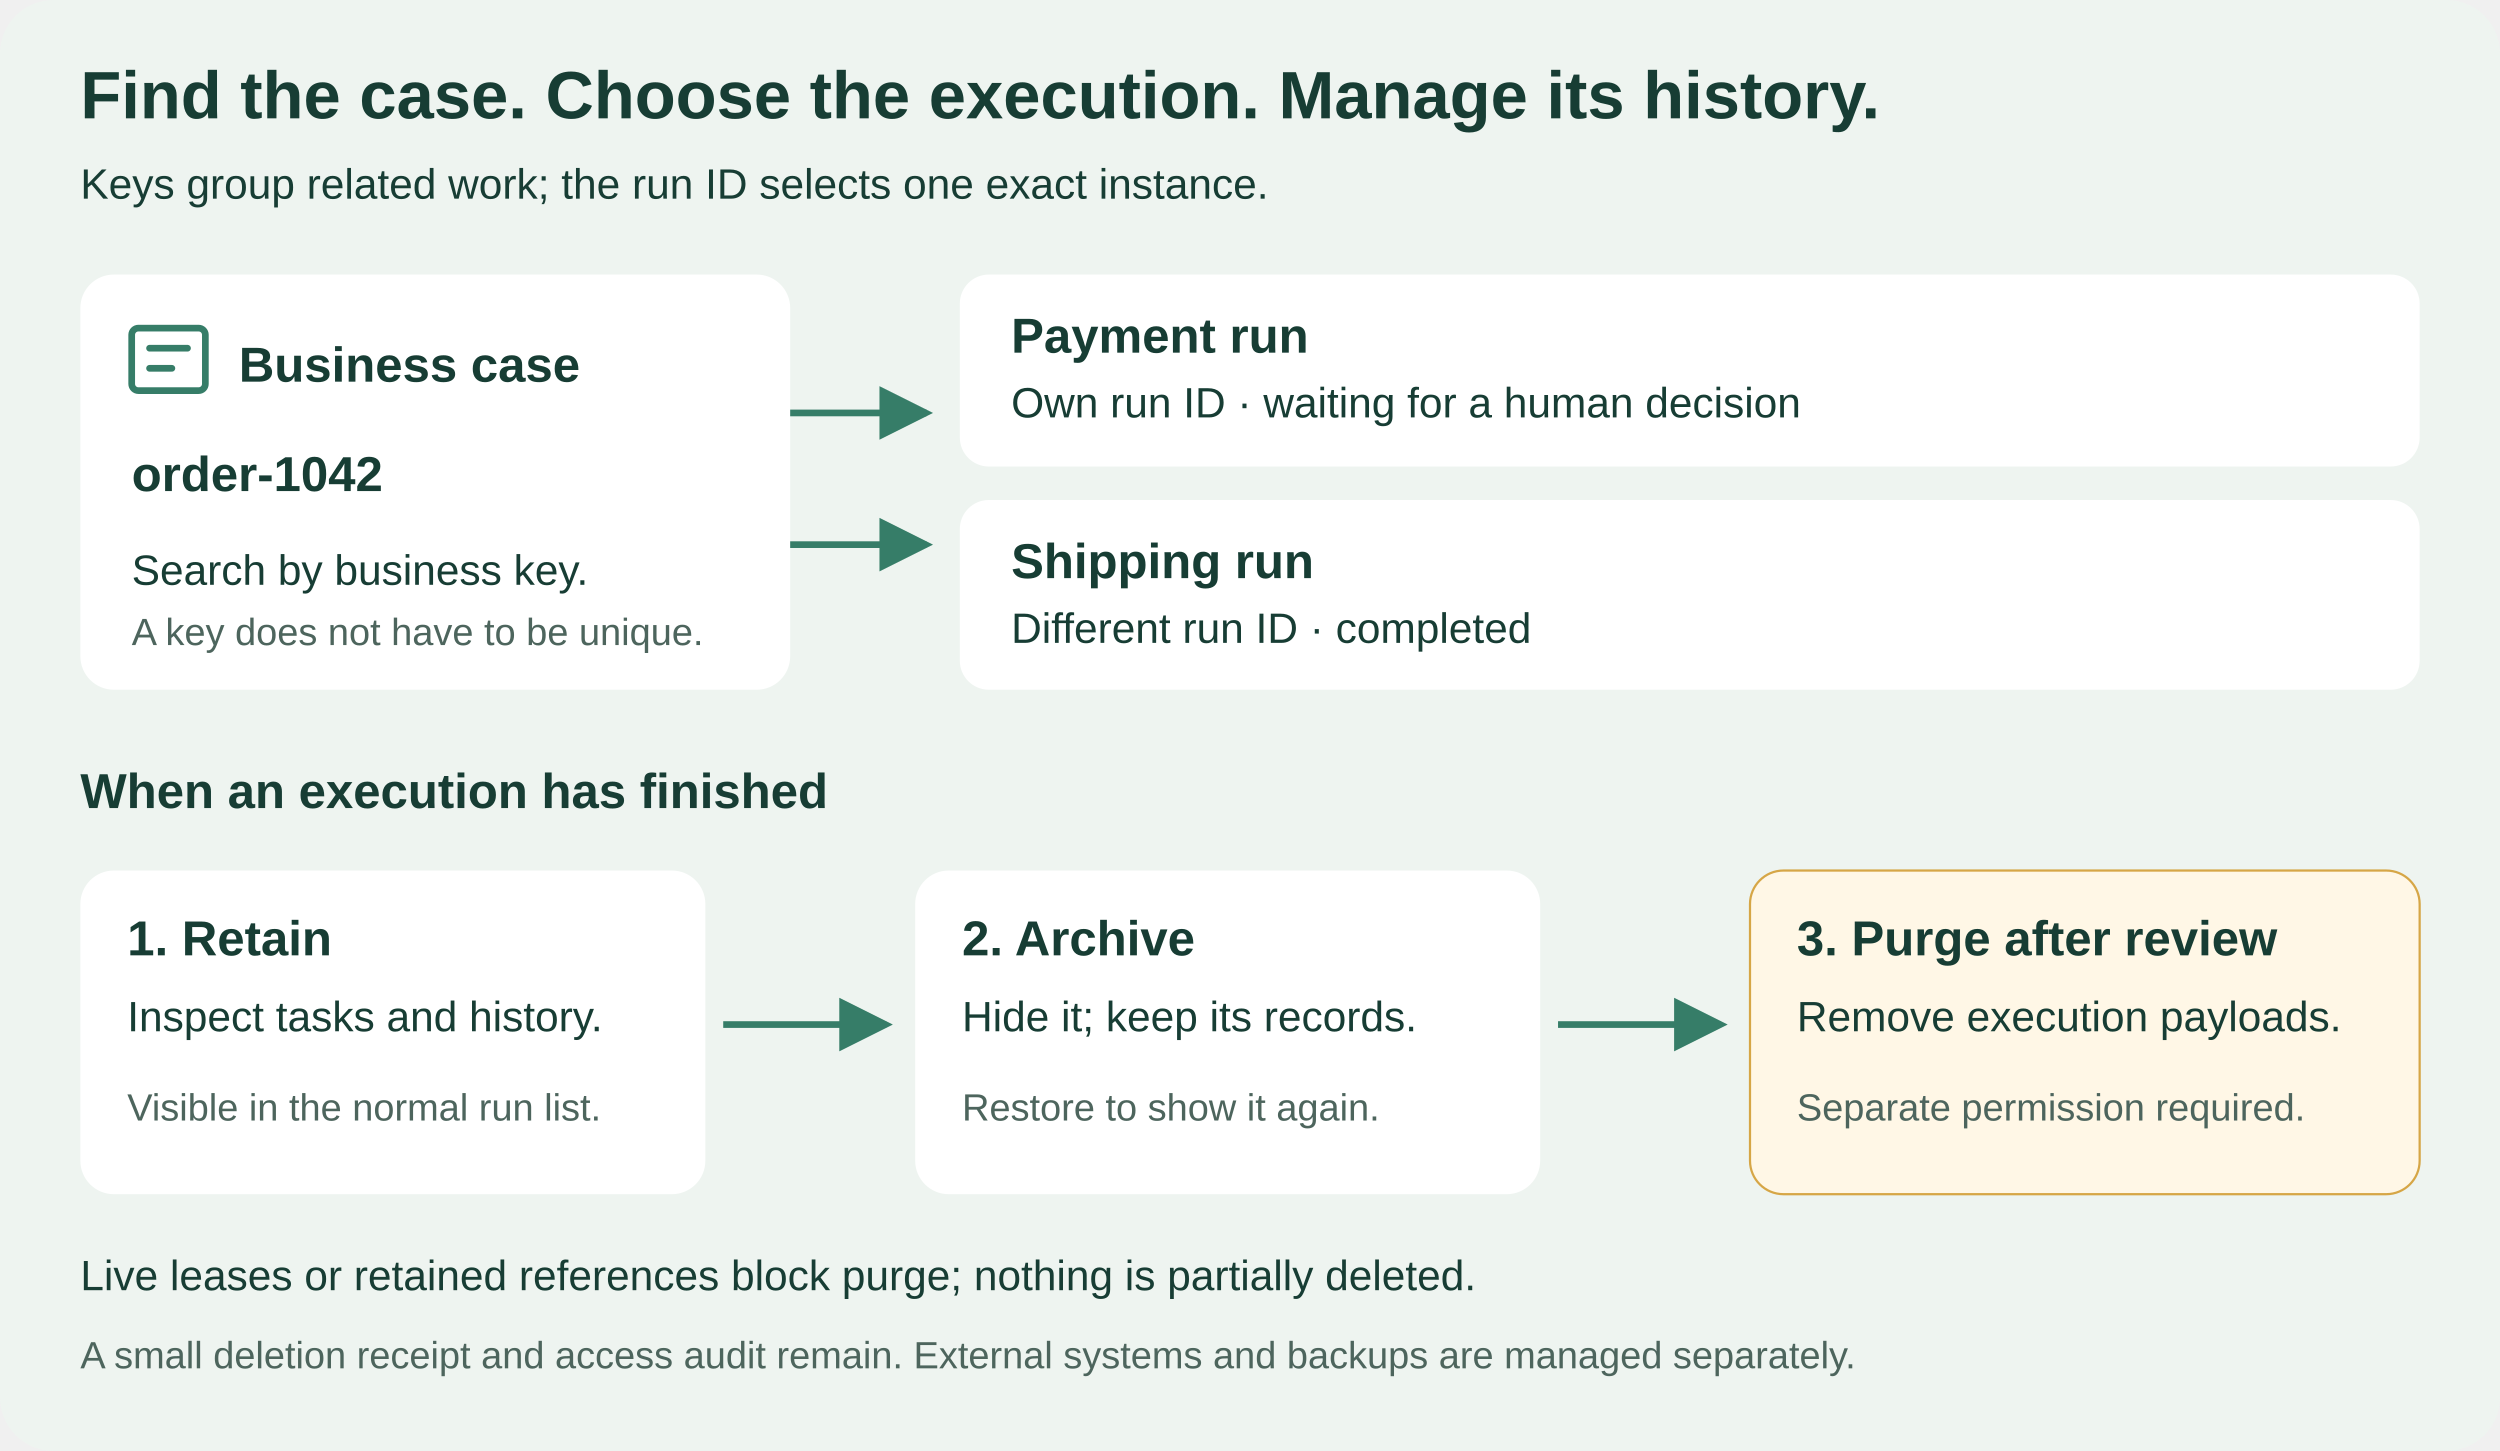
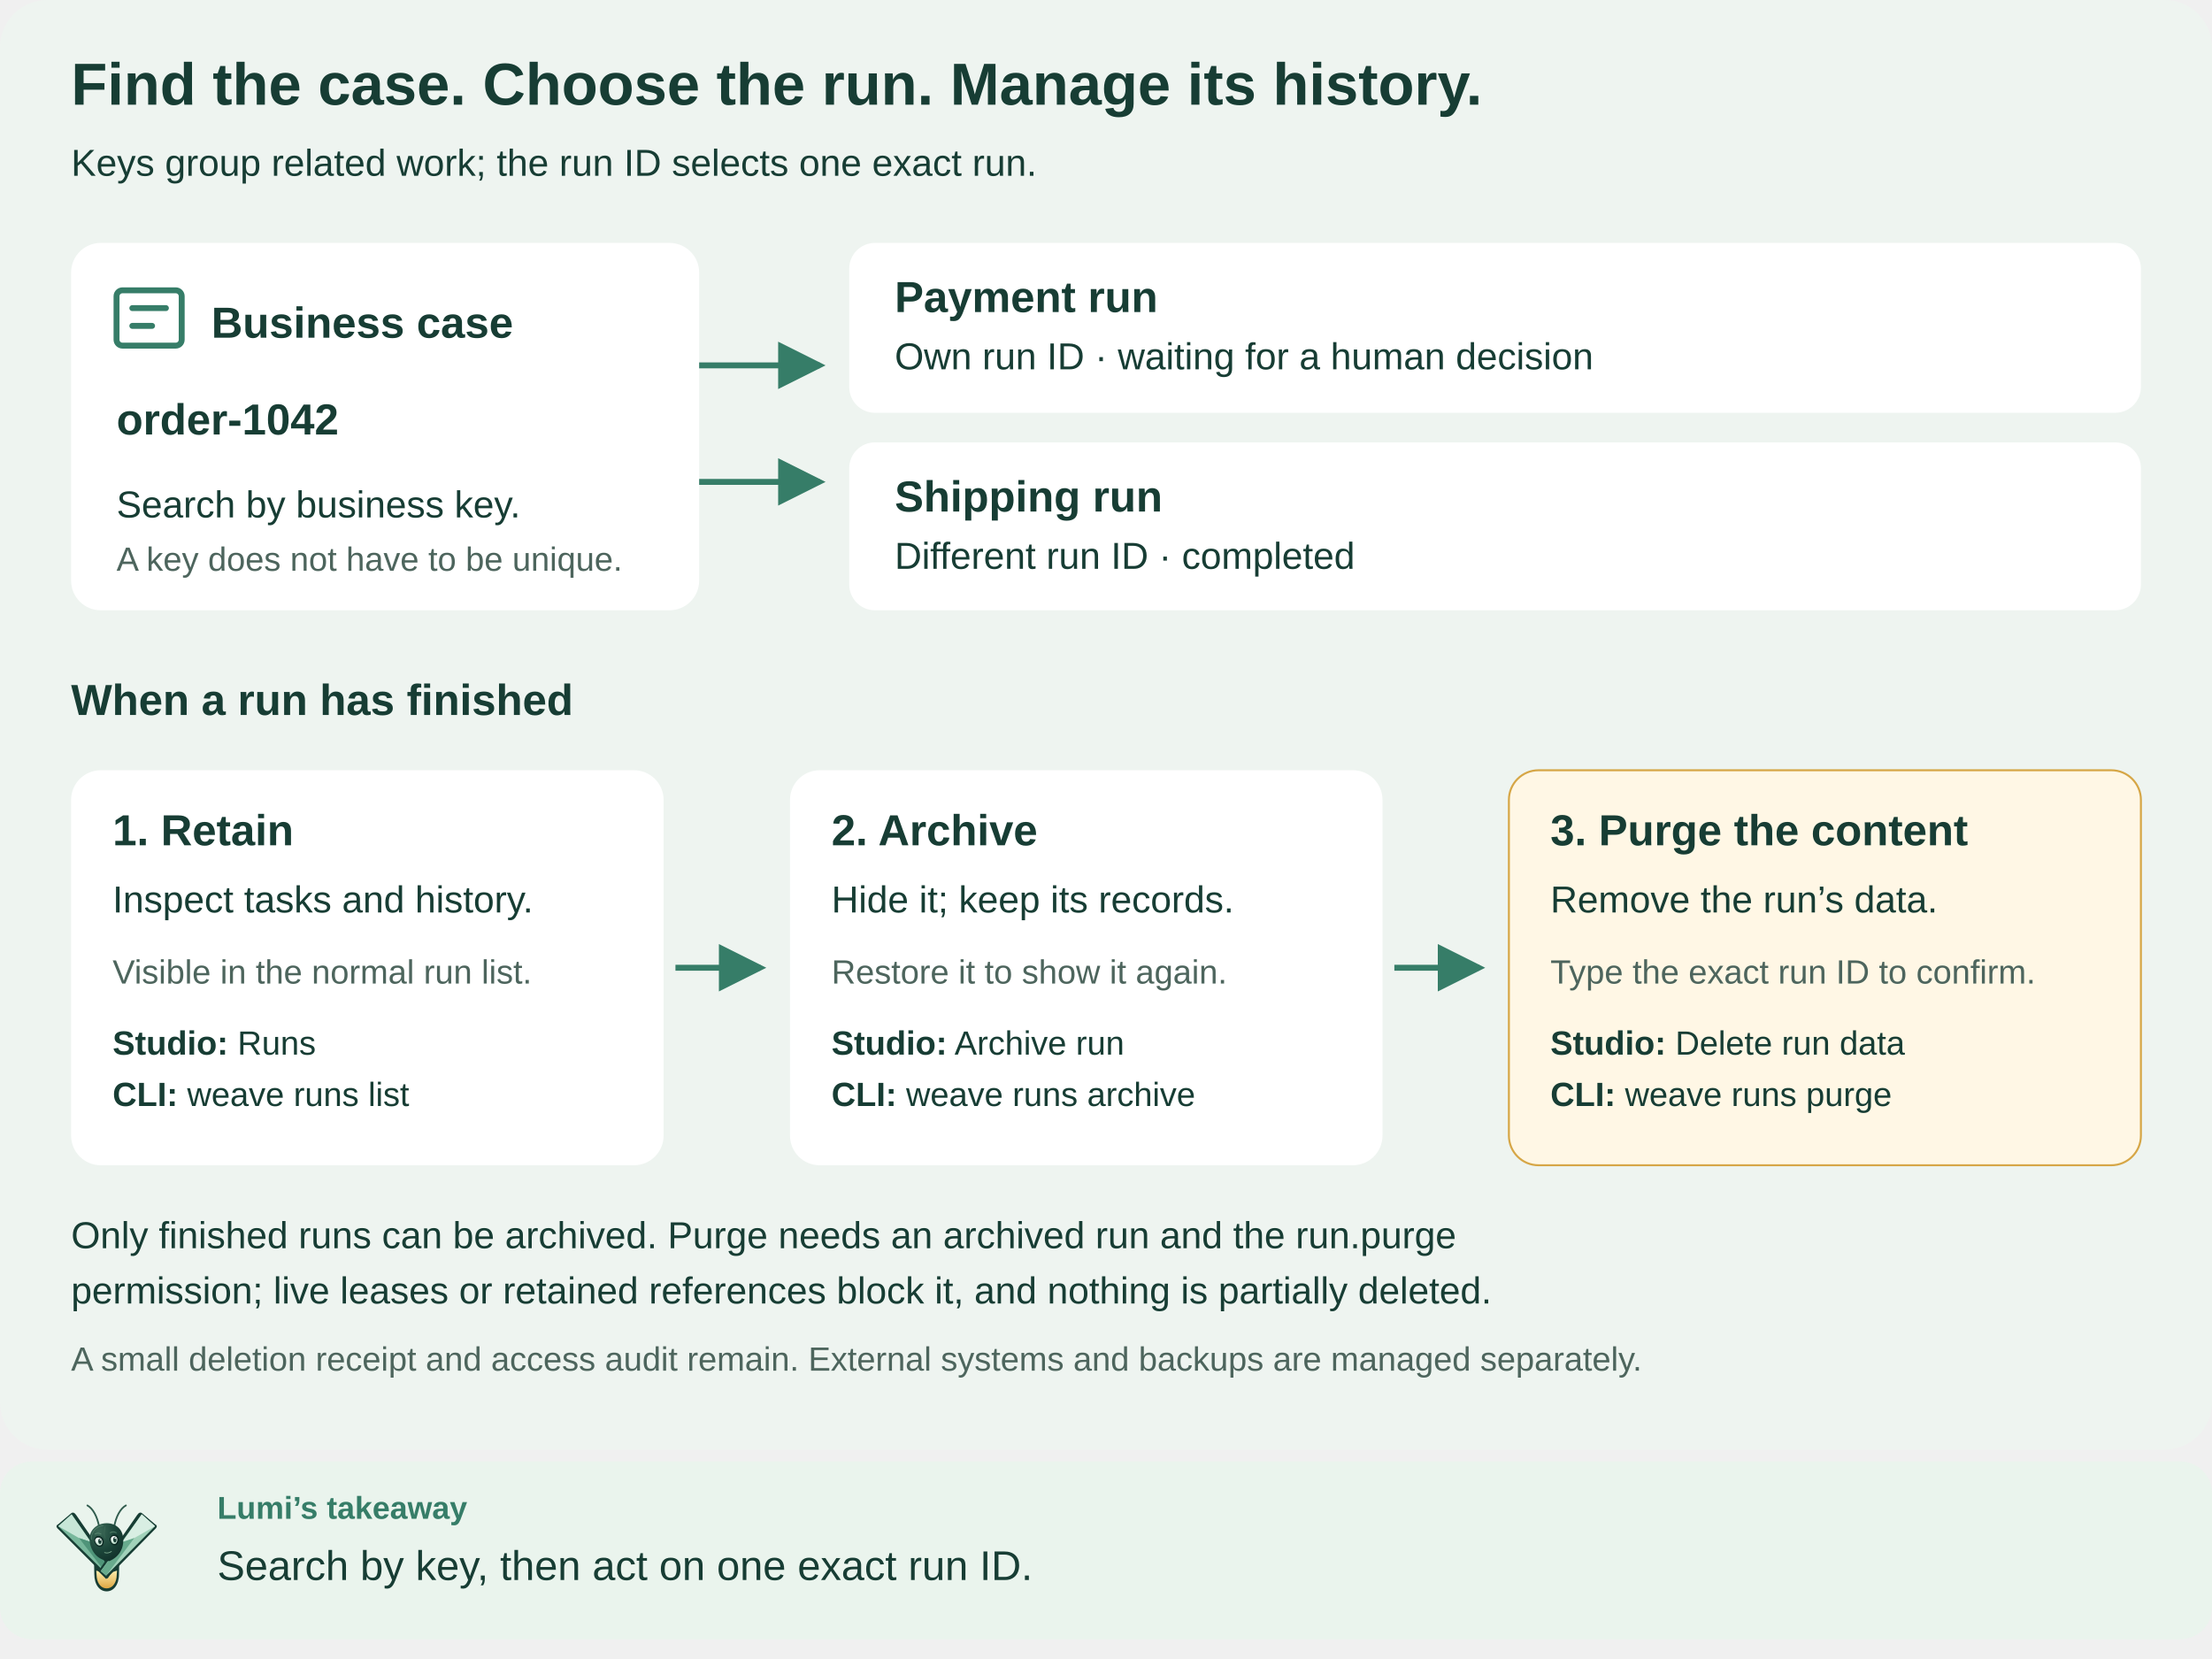
- <svg xmlns="http://www.w3.org/2000/svg" width="1120" height="650" viewBox="0 0 1120 650" role="img" aria-labelledby="title desc">
+ <svg xmlns="http://www.w3.org/2000/svg" width="1120" height="840" viewBox="0 0 1120 840" role="img" aria-labelledby="title desc">
  <defs>
    <marker id="arrow" markerWidth="8" markerHeight="8" refX="7" refY="4" orient="auto">
      <path d="M0 0L8 4L0 8Z" fill="#367D68" />
    </marker>
  </defs>
-   <style>text{font-family:Arial,Helvetica,sans-serif;fill:#173D34}.title{font-size:30px;font-weight:700}.h{font-size:22px;font-weight:700}.p{font-size:19px}.s{font-size:17px;fill:#4D655D}.line{stroke:#367D68;stroke-width:3;fill:none;marker-end:url(#arrow)}.icon{fill:none;stroke:#367D68;stroke-width:3;stroke-linecap:round;stroke-linejoin:round}</style>
-   <rect width="1120" height="650" rx="24" fill="#EEF4F0" />
-   <text class="title" x="36" y="53">Find the case. Choose the execution. Manage its history.</text>
-   <text class="p" x="36" y="89">Keys group related work; the run ID selects one exact instance.</text>
+   <style>text{font-family:Arial,Helvetica,sans-serif;fill:#173D34}.title{font-size:30px;font-weight:700}.h{font-size:22px;font-weight:700}.p{font-size:19px}.s{font-size:17px;fill:#4D655D}.c{font-size:17px}.line{stroke:#367D68;stroke-width:3;fill:none;marker-end:url(#arrow)}.icon{fill:none;stroke:#367D68;stroke-width:3;stroke-linecap:round;stroke-linejoin:round}</style>
+   <rect width="1120" height="734" rx="24" fill="#EEF4F0" />
+   <text class="title" x="36" y="53">Find the case. Choose the run. Manage its history.</text>
+   <text class="p" x="36" y="89">Keys group related work; the run ID selects one exact run.</text>
  <rect x="36" y="123" width="318" height="186" rx="15" fill="white" />
  <g class="icon" transform="translate(59 147)">
    <rect width="33" height="28" rx="3" />
    <path d="M8 9h17M8 18h10" />
  </g>
  <text class="h" x="107" y="171">Business case</text>
  <text class="h" x="59" y="220">order-1042</text>
  <text class="p" x="59" y="262">Search by business key.</text>
  <text class="s" x="59" y="289">A key does not have to be unique.</text>
  <path class="line" d="M354 185H415" />
  <path class="line" d="M354 244H415" />
  <rect x="430" y="123" width="654" height="86" rx="13" fill="white" />
  <text class="h" x="453" y="158">Payment run</text>
  <text class="p" x="453" y="187">Own run ID · waiting for a human decision</text>
  <rect x="430" y="224" width="654" height="85" rx="13" fill="white" />
  <text class="h" x="453" y="259">Shipping run</text>
  <text class="p" x="453" y="288">Different run ID · completed</text>
-   <text class="h" x="36" y="362">When an execution has finished</text>
-   <rect x="36" y="390" width="280" height="145" rx="15" fill="white" />
+   <text class="h" x="36" y="362">When a run has finished</text>
+   <rect x="36" y="390" width="300" height="200" rx="15" fill="white" />
  <text class="h" x="57" y="428">1. Retain</text>
  <text class="p" x="57" y="462">Inspect tasks and history.</text>
-   <text class="s" x="57" y="502">Visible in the normal run list.</text>
-   <path class="line" d="M324 459H397" />
-   <rect x="410" y="390" width="280" height="145" rx="15" fill="white" />
-   <text class="h" x="431" y="428">2. Archive</text>
-   <text class="p" x="431" y="462">Hide it; keep its records.</text>
-   <text class="s" x="431" y="502">Restore to show it again.</text>
-   <path class="line" d="M698 459H771" />
-   <rect x="784" y="390" width="300" height="145" rx="15" fill="#FFF7E6" stroke="#D6A646" />
-   <text class="h" x="805" y="428">3. Purge after review</text>
-   <text class="p" x="805" y="462">Remove execution payloads.</text>
-   <text class="s" x="805" y="502">Separate permission required.</text>
-   <text class="p" x="36" y="578">Live leases or retained references block purge; nothing is partially deleted.</text>
-   <text class="s" x="36" y="613">A small deletion receipt and access audit remain. External systems and backups are managed separately.</text>
+   <text class="s" x="57" y="498">Visible in the normal run list.</text>
+   <text class="c" x="57" y="534">
+     <tspan font-weight="700">Studio:</tspan> Runs</text>
+   <text class="c" x="57" y="560">
+     <tspan font-weight="700">CLI:</tspan> weave runs list</text>
+   <path class="line" d="M342 490H385" />
+   <rect x="400" y="390" width="300" height="200" rx="15" fill="white" />
+   <text class="h" x="421" y="428">2. Archive</text>
+   <text class="p" x="421" y="462">Hide it; keep its records.</text>
+   <text class="s" x="421" y="498">Restore it to show it again.</text>
+   <text class="c" x="421" y="534">
+     <tspan font-weight="700">Studio:</tspan> Archive run</text>
+   <text class="c" x="421" y="560">
+     <tspan font-weight="700">CLI:</tspan> weave runs archive</text>
+   <path class="line" d="M706 490H749" />
+   <rect x="764" y="390" width="320" height="200" rx="15" fill="#FFF7E5" stroke="#D6A646" />
+   <text class="h" x="785" y="428">3. Purge the content</text>
+   <text class="p" x="785" y="462">Remove the run’s data.</text>
+   <text class="s" x="785" y="498">Type the exact run ID to confirm.</text>
+   <text class="c" x="785" y="534">
+     <tspan font-weight="700">Studio:</tspan> Delete run data</text>
+   <text class="c" x="785" y="560">
+     <tspan font-weight="700">CLI:</tspan> weave runs purge</text>
+   <text class="p" x="36" y="632">Only finished runs can be archived. Purge needs an archived run and the run.purge</text>
+   <text class="p" x="36" y="660">permission; live leases or retained references block it, and nothing is partially deleted.</text>
+   <text class="s" x="36" y="694">A small deletion receipt and access audit remain. External systems and backups are managed separately.</text>
+   <g id="lumi-takeaway">
+     <rect x="0" y="740" width="1120" height="90" rx="16" fill="#EAF4ED" />
+     <g transform="translate(22 751) scale(.25)">
+       <defs>
+         <radialGradient id="lumi-face" cx=".3" cy=".2" r=".9">
+           <stop stop-color="#3C6957" />
+           <stop offset=".55" stop-color="#1C463A" />
+           <stop offset="1" stop-color="#102E28" />
+         </radialGradient>
+         <linearGradient id="lumi-eye" x1="0" y1="0" x2="0" y2="1">
+           <stop stop-color="#FFFFFF" />
+           <stop offset="1" stop-color="#B8DCC8" />
+         </linearGradient>
+         <linearGradient id="lumi-lantern" x1="0" y1="0" x2="0" y2="1">
+           <stop stop-color="#FFEDAD" />
+           <stop offset="1" stop-color="#DDA743" />
+         </linearGradient>
+       </defs>
+       <g stroke-linecap="round" stroke-linejoin="round">
+         <path d="M113 89C109 67 100 51 89 45M143 89C147 67 156 51 167 45" fill="none" stroke="#315C4E" stroke-width="3.5" />
+         <path d="M102 134Q128 122 154 134L153 184C153 206 142 219 128 219C114 219 103 206 103 184Z" fill="#173D34" />
+         <path d="M107 177Q128 185 149 177L148 191C146 205 138 213 128 213C118 213 110 205 108 191Z" fill="url(#lumi-lantern)" />
+         <path d="M30 83L56 61Q61 57 66 64L142 174L130 193L28 91Q24 86 30 83Z" fill="#173D34" />
+         <path d="M57 63L135 175L129 185L30 87Z" fill="#78B89C" />
+         <path d="M57 63L96 119L72 111L30 87Z" fill="#C7E6D7" />
+         <path d="M72 111L96 119L135 175L129 185Z" fill="#4F9479" />
+         <path d="M226 83L200 61Q195 57 190 64L111 178L127 194L228 91Q232 86 226 83Z" fill="#173D34" />
+         <path d="M199 63L116 178L127 187L226 87Z" fill="#A1D1B9" />
+         <path d="M199 63L160 119L184 111L226 87Z" fill="#D8EEE3" />
+         <path d="M184 111L160 119L116 178L127 187Z" fill="#68AA8D" />
+         <g transform="rotate(-5 128 120)">
+           <path d="M94 115C93 95 108 81 128 81C148 81 163 95 162 115       C162 135 150 152 130 158C109 155 95 138 94 115Z" fill="url(#lumi-face)" />
+           <path d="M98 111C98 96 110 86 124 85" fill="none" stroke="#83AF94" stroke-width="1.2" opacity=".5" />
+           <path d="M128 87C124 99 124 106 126 112" fill="none" stroke="#58856B" stroke-width="1" opacity=".4" />
+           <path d="M103 114C104 106 111 103 117 107C124 111 124 120 119 126       C111 131 104 124 103 114Z" fill="#0C2923" />
+           <path d="M105 114C106 109 111 107 116 110C120 113 121 120 117 124       C111 127 106 122 105 114Z" fill="url(#lumi-eye)" />
+           <ellipse cx="114.5" cy="116.5" rx="3.3" ry="5.4" fill="#173D34" />
+           <circle cx="115.5" cy="113.5" r="1.4" fill="#FFFFFF" />
+           <path d="M135 112C138 105 145 103 151 108C156 114 153 124 147 127       C139 129 133 120 135 112Z" fill="#0C2923" />
+           <path d="M137 113C139 108 144 107 148 110C152 114 150 121 146 124       C140 126 136 120 137 113Z" fill="url(#lumi-eye)" />
+           <ellipse cx="145" cy="116" rx="3.3" ry="5.4" fill="#173D34" />
+           <circle cx="146" cy="113" r="1.4" fill="#FFFFFF" />
+           <path d="M106 101Q112 98 118 102M137 101Q143 98 149 102" fill="none" stroke="#6C997E" stroke-width="1.8" opacity=".65" />
+           <path d="M122 140Q129 143 136 139" fill="none" stroke="#84B295" stroke-width="1.5" />
+         </g>
+       </g>
+     </g>
+     <text x="110" y="769" style="font-family:Arial,Helvetica,sans-serif;font-size:16px;font-weight:700;fill:#367D68">Lumi’s takeaway</text>
+     <text x="110" y="800" style="font-family:Arial,Helvetica,sans-serif;font-size:21px;fill:#173D34">Search by key, then act on one exact run ID.</text>
+   </g>
</svg>
